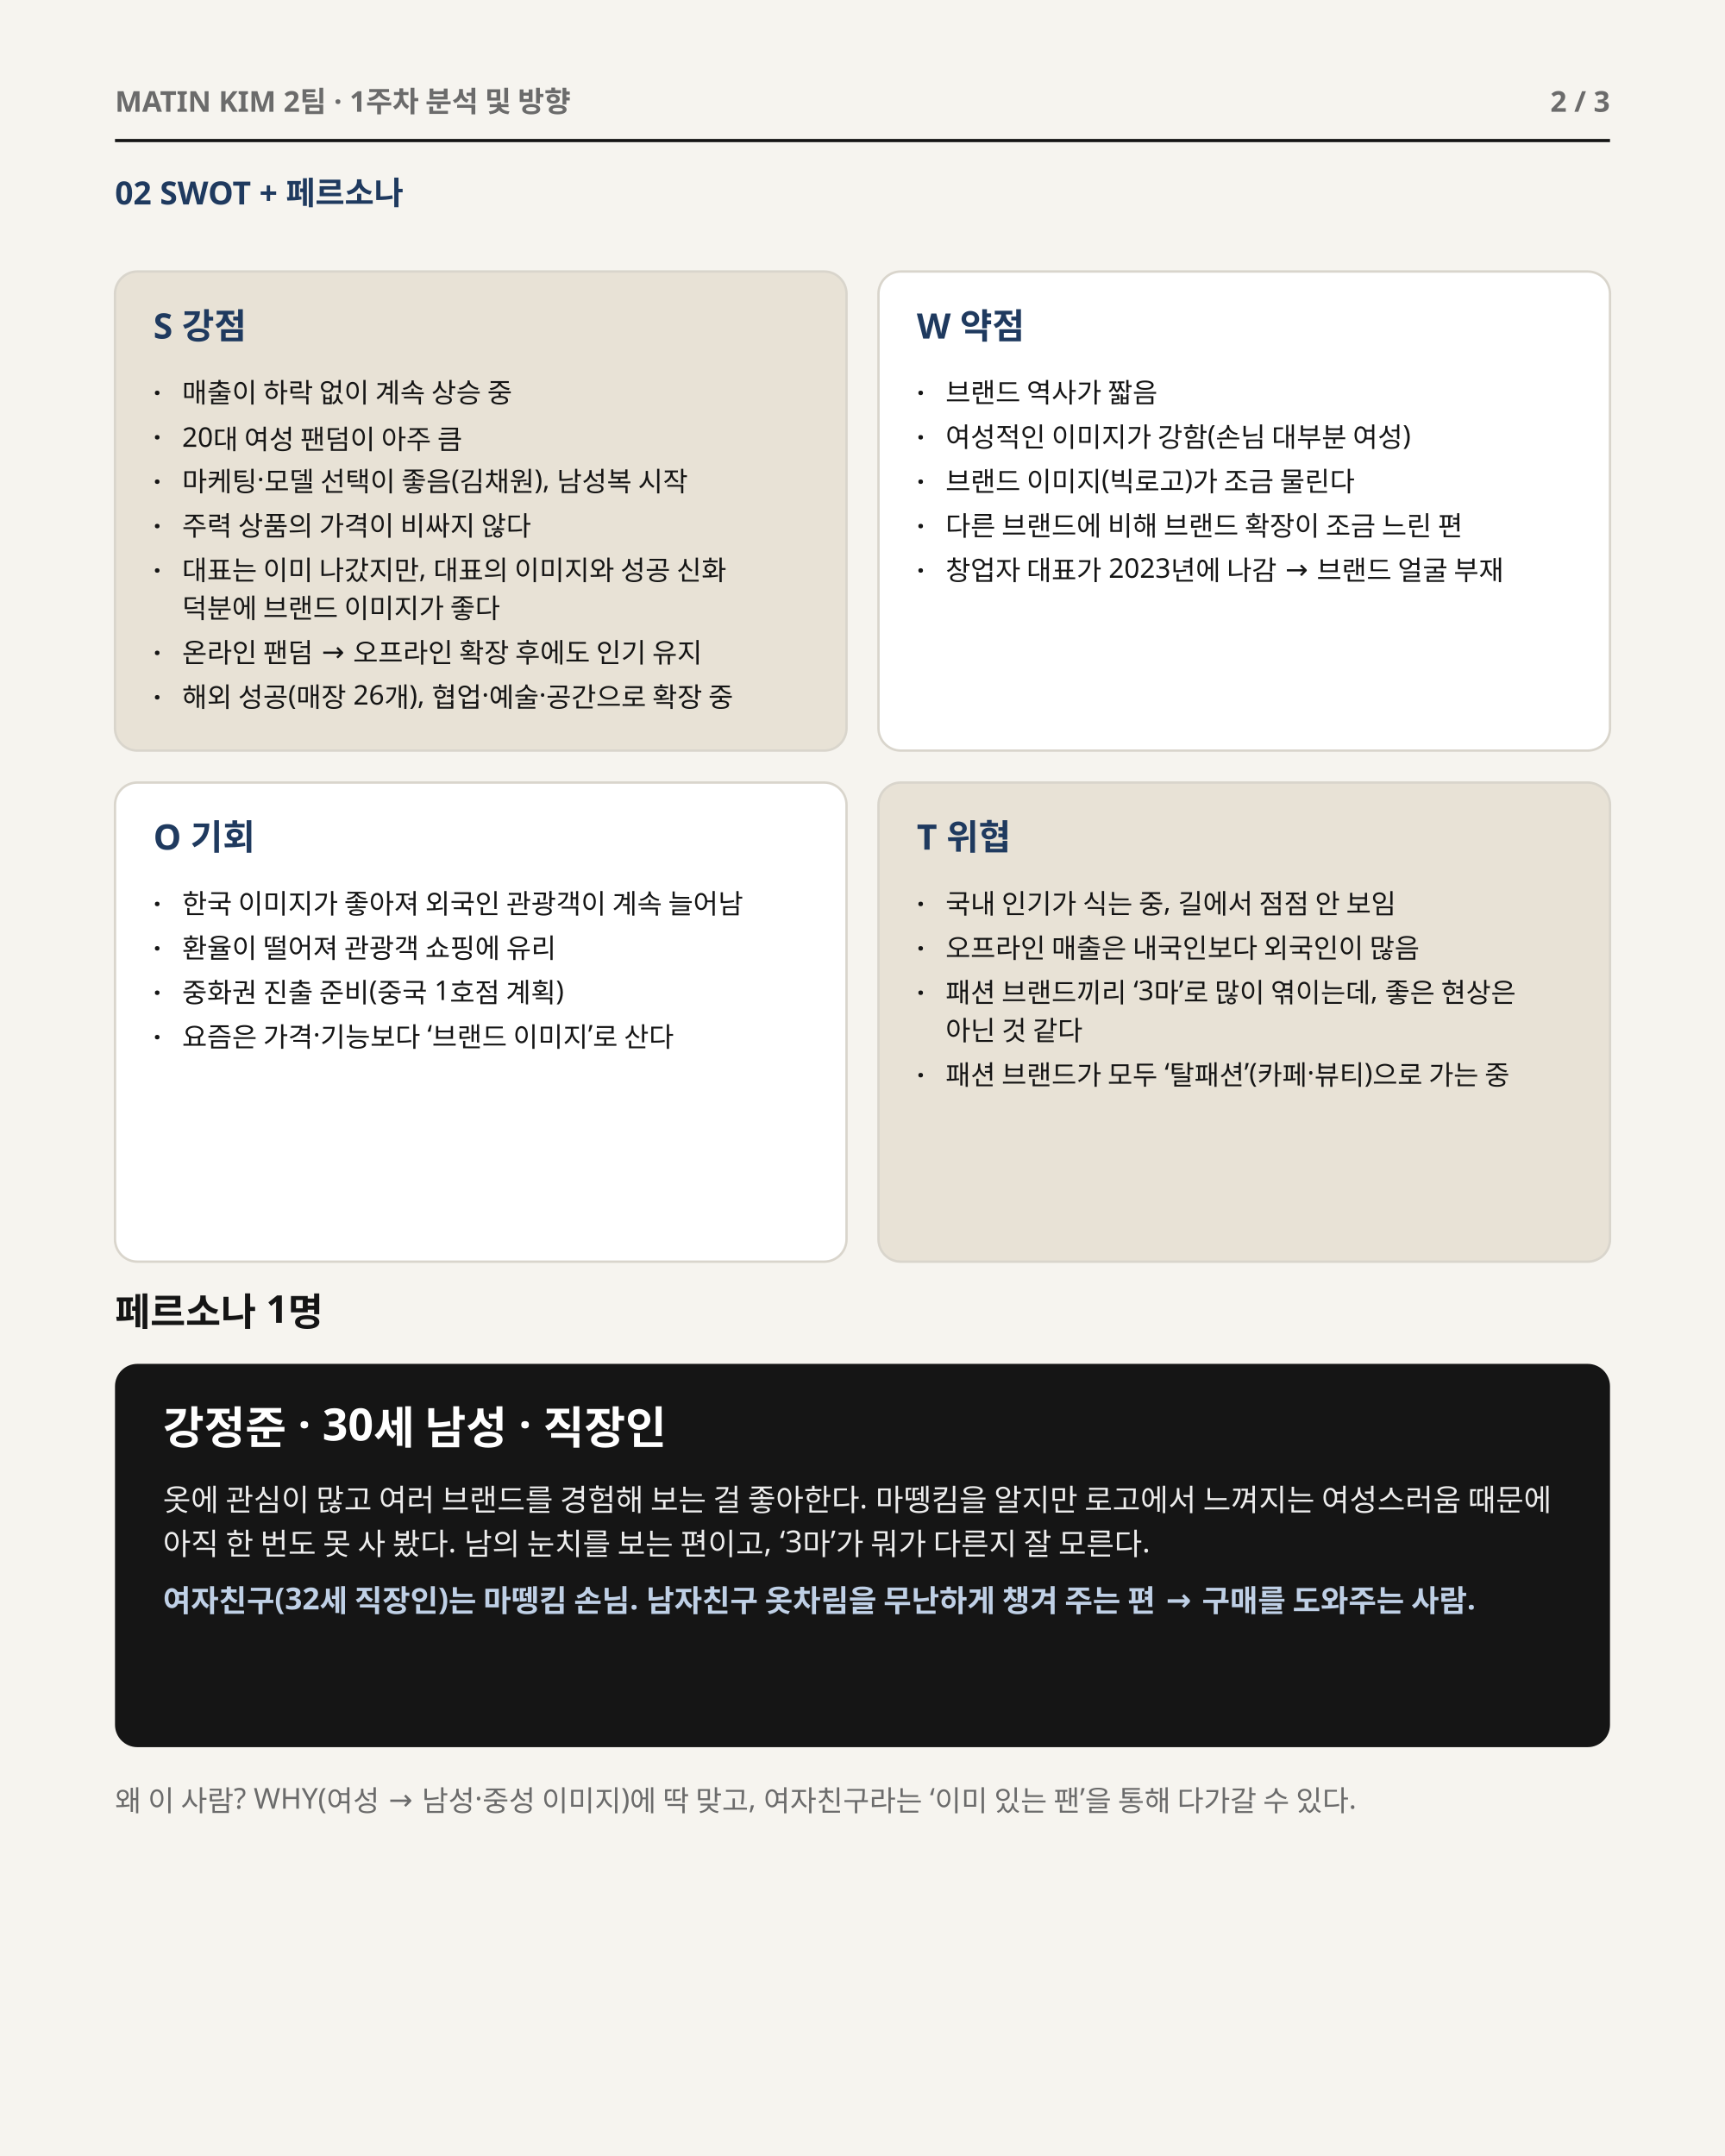
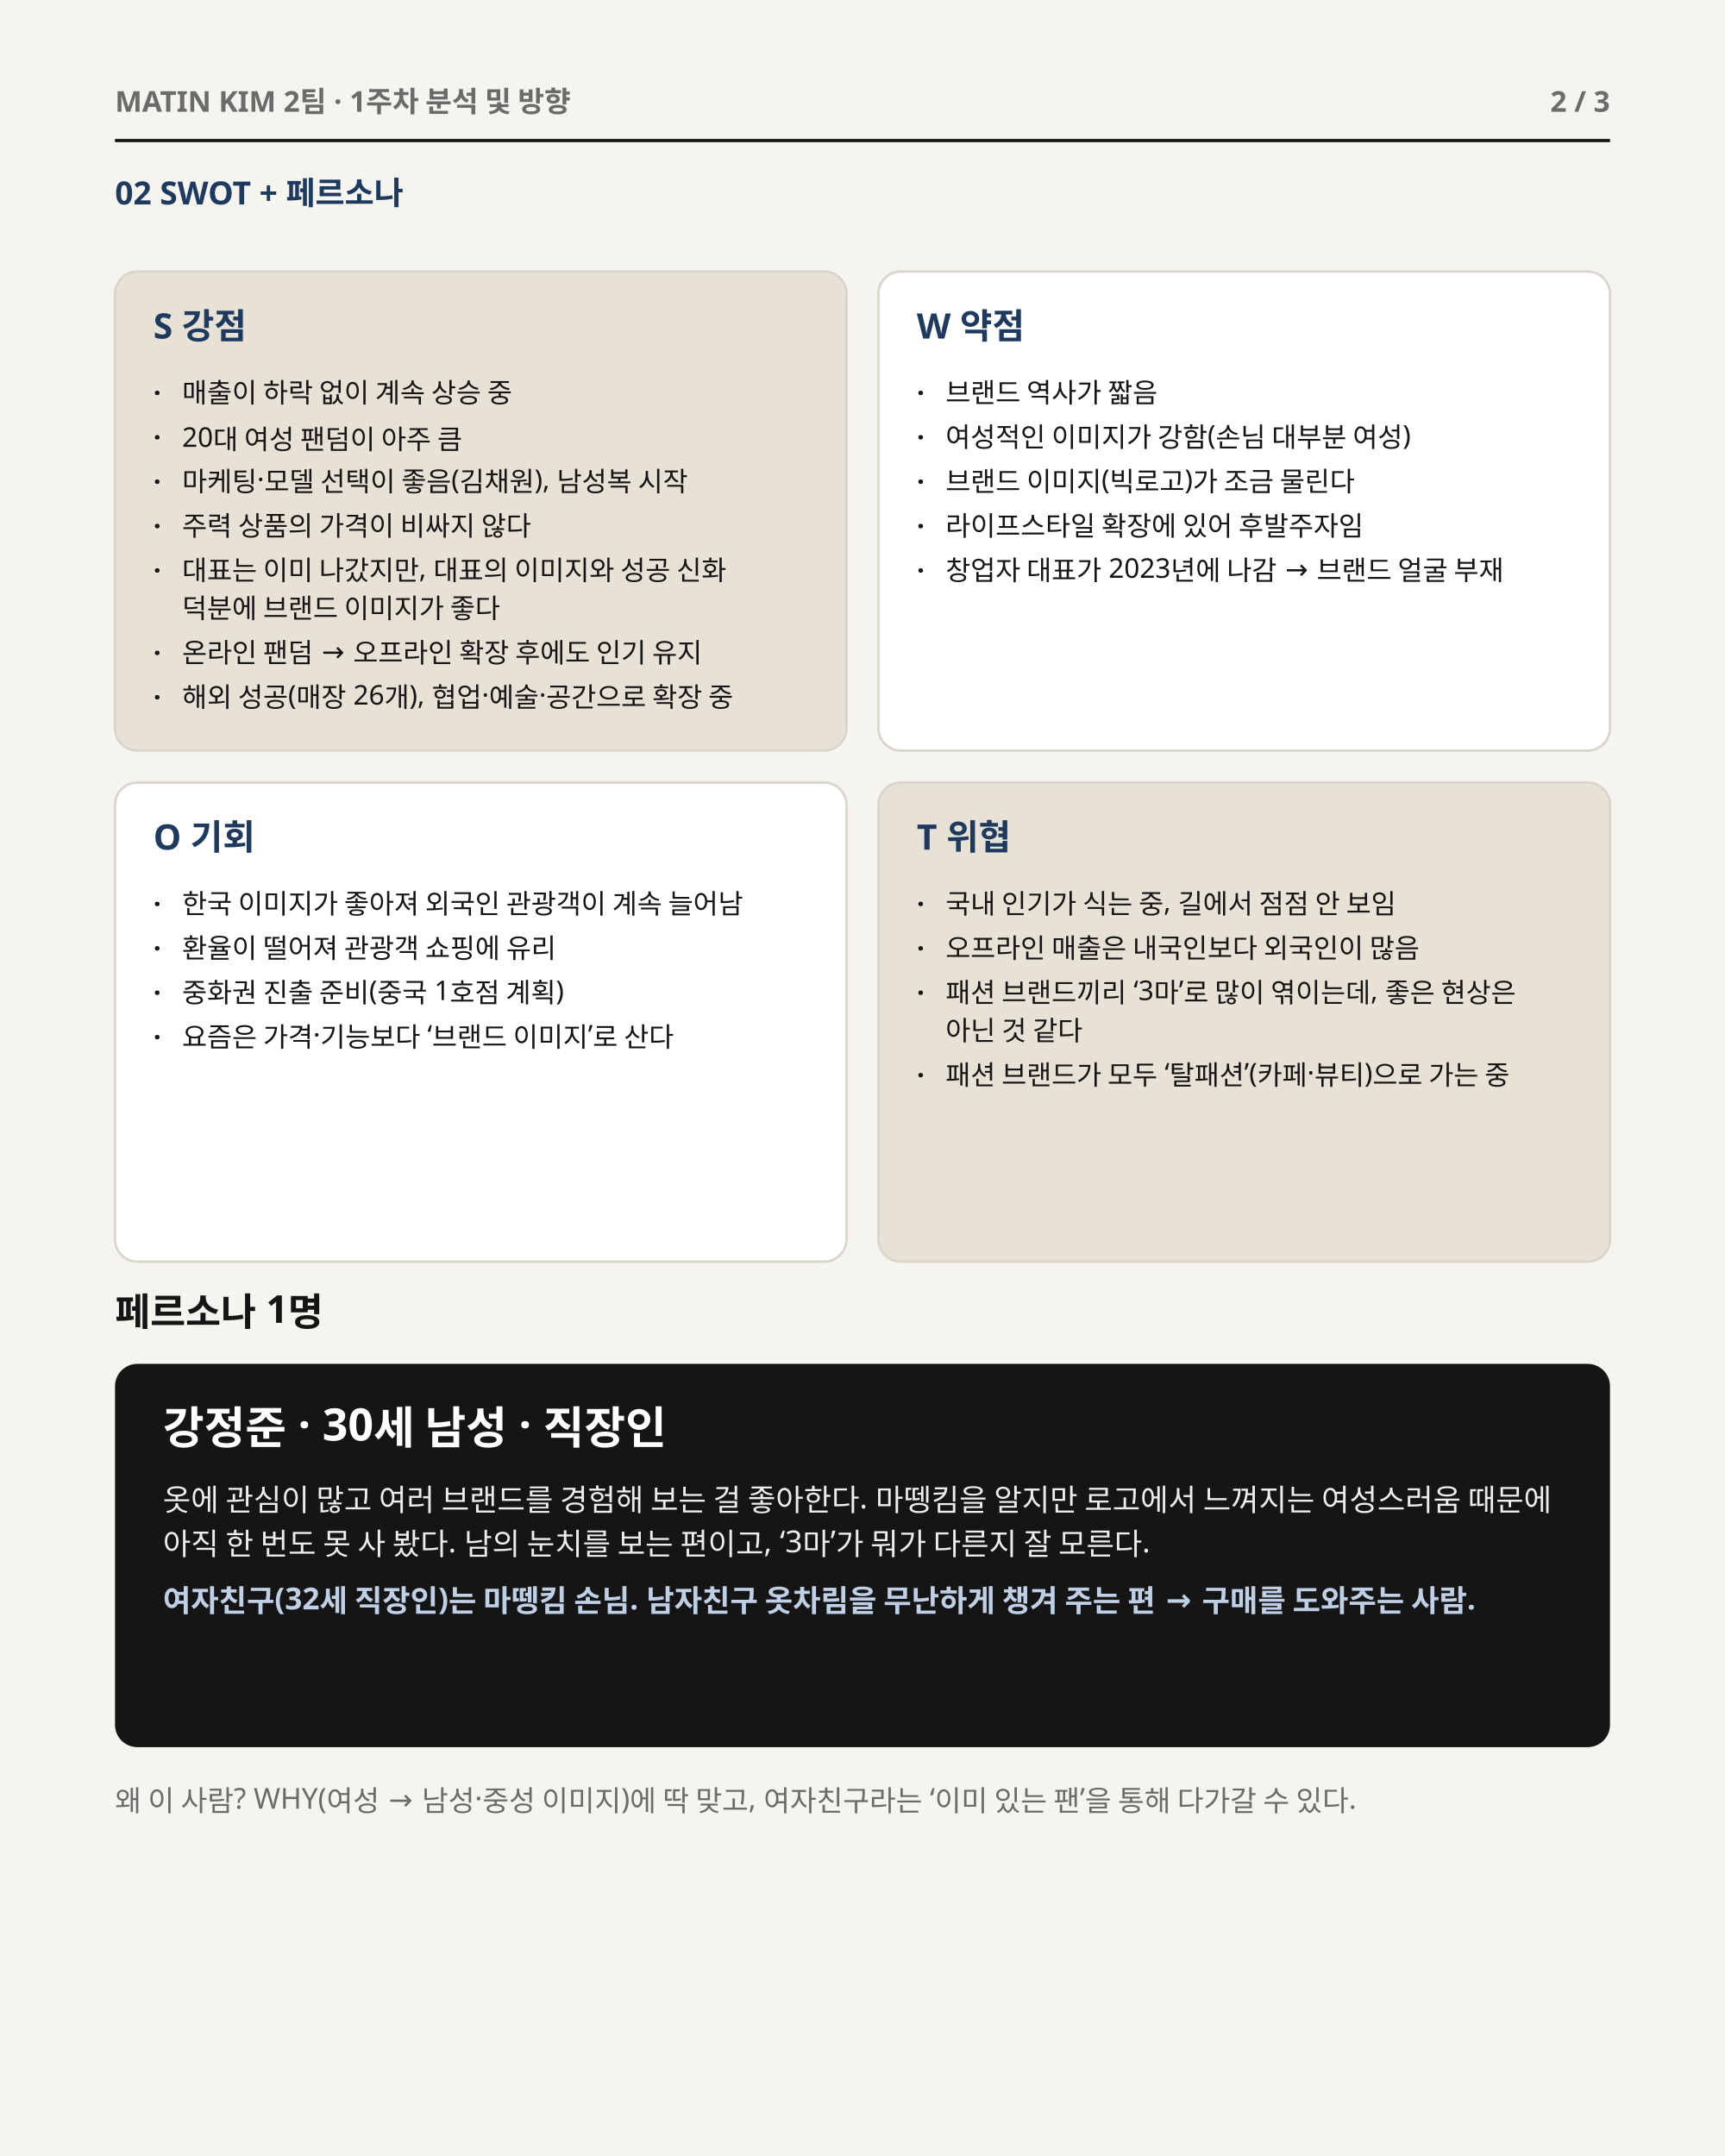
<svg xmlns="http://www.w3.org/2000/svg" width="1080" height="1350" viewBox="0 0 1080 1350">
  <rect width="1080" height="1350" fill="#F6F4EF" />
  <text x="72" y="70" font-family="Pretendard, 'Noto Sans KR', sans-serif" font-size="18" font-weight="600" fill="#6B6B6B" text-anchor="start">MATIN KIM 2팀 · 1주차 분석 및 방향</text>
  <text x="1008" y="70" font-family="Pretendard, 'Noto Sans KR', sans-serif" font-size="18" font-weight="600" fill="#6B6B6B" text-anchor="end">2 / 3</text>
  <line x1="72" y1="88" x2="1008" y2="88" stroke="#151515" stroke-width="2" />
  <text x="72" y="128" font-family="Pretendard, 'Noto Sans KR', sans-serif" font-size="20" font-weight="700" fill="#1F3A5F" text-anchor="start">02  SWOT + 페르소나</text>
  <rect x="72.0" y="170" width="458.0" height="300" rx="14" fill="#E8E2D6" stroke="#D9D5CC" stroke-width="1.5" />
  <text x="96.0" y="212" font-family="Pretendard, 'Noto Sans KR', sans-serif" font-size="22" font-weight="800" fill="#1F3A5F" text-anchor="start">S  강점</text>
  <text x="96.0" y="252" font-family="Pretendard, 'Noto Sans KR', sans-serif" font-size="17" font-weight="700" fill="#151515" text-anchor="start">·</text>
  <text x="114.0" y="252" font-family="Pretendard, 'Noto Sans KR', sans-serif" font-size="17" font-weight="500" fill="#151515" text-anchor="start">매출이 하락 없이 계속 상승 중</text>
  <text x="96.0" y="279.8" font-family="Pretendard, 'Noto Sans KR', sans-serif" font-size="17" font-weight="700" fill="#151515" text-anchor="start">·</text>
  <text x="114.0" y="279.8" font-family="Pretendard, 'Noto Sans KR', sans-serif" font-size="17" font-weight="500" fill="#151515" text-anchor="start">20대 여성 팬덤이 아주 큼</text>
  <text x="96.0" y="307.6" font-family="Pretendard, 'Noto Sans KR', sans-serif" font-size="17" font-weight="700" fill="#151515" text-anchor="start">·</text>
  <text x="114.0" y="307.6" font-family="Pretendard, 'Noto Sans KR', sans-serif" font-size="17" font-weight="500" fill="#151515" text-anchor="start">마케팅·모델 선택이 좋음(김채원), 남성복 시작</text>
  <text x="96.0" y="335.4" font-family="Pretendard, 'Noto Sans KR', sans-serif" font-size="17" font-weight="700" fill="#151515" text-anchor="start">·</text>
  <text x="114.0" y="335.4" font-family="Pretendard, 'Noto Sans KR', sans-serif" font-size="17" font-weight="500" fill="#151515" text-anchor="start">주력 상품의 가격이 비싸지 않다</text>
  <text x="96.0" y="363.2" font-family="Pretendard, 'Noto Sans KR', sans-serif" font-size="17" font-weight="700" fill="#151515" text-anchor="start">·</text>
  <text x="114.0" y="363.2" font-family="Pretendard, 'Noto Sans KR', sans-serif" font-size="17" font-weight="500" fill="#151515" text-anchor="start">대표는 이미 나갔지만, 대표의 이미지와 성공 신화</text>
  <text x="114.0" y="387" font-family="Pretendard, 'Noto Sans KR', sans-serif" font-size="17" font-weight="500" fill="#151515" text-anchor="start">덕분에 브랜드 이미지가 좋다</text>
  <text x="96.0" y="414.8" font-family="Pretendard, 'Noto Sans KR', sans-serif" font-size="17" font-weight="700" fill="#151515" text-anchor="start">·</text>
  <text x="114.0" y="414.8" font-family="Pretendard, 'Noto Sans KR', sans-serif" font-size="17" font-weight="500" fill="#151515" text-anchor="start">온라인 팬덤 → 오프라인 확장 후에도 인기 유지</text>
  <text x="96.0" y="442.6" font-family="Pretendard, 'Noto Sans KR', sans-serif" font-size="17" font-weight="700" fill="#151515" text-anchor="start">·</text>
  <text x="114.0" y="442.6" font-family="Pretendard, 'Noto Sans KR', sans-serif" font-size="17" font-weight="500" fill="#151515" text-anchor="start">해외 성공(매장 26개), 협업·예술·공간으로 확장 중</text>
  <rect x="550.0" y="170" width="458.0" height="300" rx="14" fill="#FFFFFF" stroke="#D9D5CC" stroke-width="1.5" />
  <text x="574.0" y="212" font-family="Pretendard, 'Noto Sans KR', sans-serif" font-size="22" font-weight="800" fill="#1F3A5F" text-anchor="start">W  약점</text>
  <text x="574.0" y="252" font-family="Pretendard, 'Noto Sans KR', sans-serif" font-size="17" font-weight="700" fill="#151515" text-anchor="start">·</text>
  <text x="592.0" y="252" font-family="Pretendard, 'Noto Sans KR', sans-serif" font-size="17" font-weight="500" fill="#151515" text-anchor="start">브랜드 역사가 짧음</text>
  <text x="574.0" y="279.8" font-family="Pretendard, 'Noto Sans KR', sans-serif" font-size="17" font-weight="700" fill="#151515" text-anchor="start">·</text>
  <text x="592.0" y="279.8" font-family="Pretendard, 'Noto Sans KR', sans-serif" font-size="17" font-weight="500" fill="#151515" text-anchor="start">여성적인 이미지가 강함(손님 대부분 여성)</text>
  <text x="574.0" y="307.6" font-family="Pretendard, 'Noto Sans KR', sans-serif" font-size="17" font-weight="700" fill="#151515" text-anchor="start">·</text>
  <text x="592.0" y="307.6" font-family="Pretendard, 'Noto Sans KR', sans-serif" font-size="17" font-weight="500" fill="#151515" text-anchor="start">브랜드 이미지(빅로고)가 조금 물린다</text>
  <text x="574.0" y="335.4" font-family="Pretendard, 'Noto Sans KR', sans-serif" font-size="17" font-weight="700" fill="#151515" text-anchor="start">·</text>
-   <text x="592.0" y="335.4" font-family="Pretendard, 'Noto Sans KR', sans-serif" font-size="17" font-weight="500" fill="#151515" text-anchor="start">다른 브랜드에 비해 브랜드 확장이 조금 느린 편</text>
+   <text x="592.0" y="335.4" font-family="Pretendard, 'Noto Sans KR', sans-serif" font-size="17" font-weight="500" fill="#151515" text-anchor="start">라이프스타일 확장에 있어 후발주자임</text>
  <text x="574.0" y="363.2" font-family="Pretendard, 'Noto Sans KR', sans-serif" font-size="17" font-weight="700" fill="#151515" text-anchor="start">·</text>
  <text x="592.0" y="363.2" font-family="Pretendard, 'Noto Sans KR', sans-serif" font-size="17" font-weight="500" fill="#151515" text-anchor="start">창업자 대표가 2023년에 나감 → 브랜드 얼굴 부재</text>
  <rect x="72.0" y="490" width="458.0" height="300" rx="14" fill="#FFFFFF" stroke="#D9D5CC" stroke-width="1.5" />
  <text x="96.0" y="532" font-family="Pretendard, 'Noto Sans KR', sans-serif" font-size="22" font-weight="800" fill="#1F3A5F" text-anchor="start">O  기회</text>
  <text x="96.0" y="572" font-family="Pretendard, 'Noto Sans KR', sans-serif" font-size="17" font-weight="700" fill="#151515" text-anchor="start">·</text>
  <text x="114.0" y="572" font-family="Pretendard, 'Noto Sans KR', sans-serif" font-size="17" font-weight="500" fill="#151515" text-anchor="start">한국 이미지가 좋아져 외국인 관광객이 계속 늘어남</text>
  <text x="96.0" y="599.8" font-family="Pretendard, 'Noto Sans KR', sans-serif" font-size="17" font-weight="700" fill="#151515" text-anchor="start">·</text>
  <text x="114.0" y="599.8" font-family="Pretendard, 'Noto Sans KR', sans-serif" font-size="17" font-weight="500" fill="#151515" text-anchor="start">환율이 떨어져 관광객 쇼핑에 유리</text>
  <text x="96.0" y="627.6" font-family="Pretendard, 'Noto Sans KR', sans-serif" font-size="17" font-weight="700" fill="#151515" text-anchor="start">·</text>
  <text x="114.0" y="627.6" font-family="Pretendard, 'Noto Sans KR', sans-serif" font-size="17" font-weight="500" fill="#151515" text-anchor="start">중화권 진출 준비(중국 1호점 계획)</text>
  <text x="96.0" y="655.4" font-family="Pretendard, 'Noto Sans KR', sans-serif" font-size="17" font-weight="700" fill="#151515" text-anchor="start">·</text>
  <text x="114.0" y="655.4" font-family="Pretendard, 'Noto Sans KR', sans-serif" font-size="17" font-weight="500" fill="#151515" text-anchor="start">요즘은 가격·기능보다 ‘브랜드 이미지’로 산다</text>
  <rect x="550.0" y="490" width="458.0" height="300" rx="14" fill="#E8E2D6" stroke="#D9D5CC" stroke-width="1.5" />
  <text x="574.0" y="532" font-family="Pretendard, 'Noto Sans KR', sans-serif" font-size="22" font-weight="800" fill="#1F3A5F" text-anchor="start">T  위협</text>
  <text x="574.0" y="572" font-family="Pretendard, 'Noto Sans KR', sans-serif" font-size="17" font-weight="700" fill="#151515" text-anchor="start">·</text>
  <text x="592.0" y="572" font-family="Pretendard, 'Noto Sans KR', sans-serif" font-size="17" font-weight="500" fill="#151515" text-anchor="start">국내 인기가 식는 중, 길에서 점점 안 보임</text>
  <text x="574.0" y="599.8" font-family="Pretendard, 'Noto Sans KR', sans-serif" font-size="17" font-weight="700" fill="#151515" text-anchor="start">·</text>
  <text x="592.0" y="599.8" font-family="Pretendard, 'Noto Sans KR', sans-serif" font-size="17" font-weight="500" fill="#151515" text-anchor="start">오프라인 매출은 내국인보다 외국인이 많음</text>
  <text x="574.0" y="627.6" font-family="Pretendard, 'Noto Sans KR', sans-serif" font-size="17" font-weight="700" fill="#151515" text-anchor="start">·</text>
  <text x="592.0" y="627.6" font-family="Pretendard, 'Noto Sans KR', sans-serif" font-size="17" font-weight="500" fill="#151515" text-anchor="start">패션 브랜드끼리 ‘3마’로 많이 엮이는데, 좋은 현상은</text>
  <text x="592.0" y="651.4" font-family="Pretendard, 'Noto Sans KR', sans-serif" font-size="17" font-weight="500" fill="#151515" text-anchor="start">아닌 것 같다</text>
  <text x="574.0" y="679.2" font-family="Pretendard, 'Noto Sans KR', sans-serif" font-size="17" font-weight="700" fill="#151515" text-anchor="start">·</text>
  <text x="592.0" y="679.2" font-family="Pretendard, 'Noto Sans KR', sans-serif" font-size="17" font-weight="500" fill="#151515" text-anchor="start">패션 브랜드가 모두 ‘탈패션’(카페·뷰티)으로 가는 중</text>
  <text x="72" y="830" font-family="Pretendard, 'Noto Sans KR', sans-serif" font-size="24" font-weight="800" fill="#151515" text-anchor="start">페르소나 1명</text>
  <rect x="72" y="854" width="936" height="240" rx="14" fill="#151515" />
  <text x="102" y="904" font-family="Pretendard, 'Noto Sans KR', sans-serif" font-size="28" font-weight="800" fill="#FFFFFF" text-anchor="start">강정준 · 30세 남성 · 직장인</text>
  <text x="102" y="946" font-family="Pretendard, 'Noto Sans KR', sans-serif" font-size="19" font-weight="500" fill="#EDEDED" text-anchor="start">옷에 관심이 많고 여러 브랜드를 경험해 보는 걸 좋아한다. 마뗑킴을 알지만 로고에서 느껴지는 여성스러움 때문에</text>
  <text x="102" y="973.55" font-family="Pretendard, 'Noto Sans KR', sans-serif" font-size="19" font-weight="500" fill="#EDEDED" text-anchor="start">아직 한 번도 못 사 봤다. 남의 눈치를 보는 편이고, ‘3마’가 뭐가 다른지 잘 모른다.</text>
  <text x="102" y="1009.1" font-family="Pretendard, 'Noto Sans KR', sans-serif" font-size="19" font-weight="600" fill="#BFD0E6" text-anchor="start">여자친구(32세 직장인)는 마뗑킴 손님. 남자친구 옷차림을 무난하게 챙겨 주는 편 → 구매를 도와주는 사람.</text>
  <text x="72" y="1134" font-family="Pretendard, 'Noto Sans KR', sans-serif" font-size="18" font-weight="500" fill="#6B6B6B" text-anchor="start">왜 이 사람? WHY(여성 → 남성·중성 이미지)에 딱 맞고, 여자친구라는 ‘이미 있는 팬’을 통해 다가갈 수 있다.</text>
</svg>
